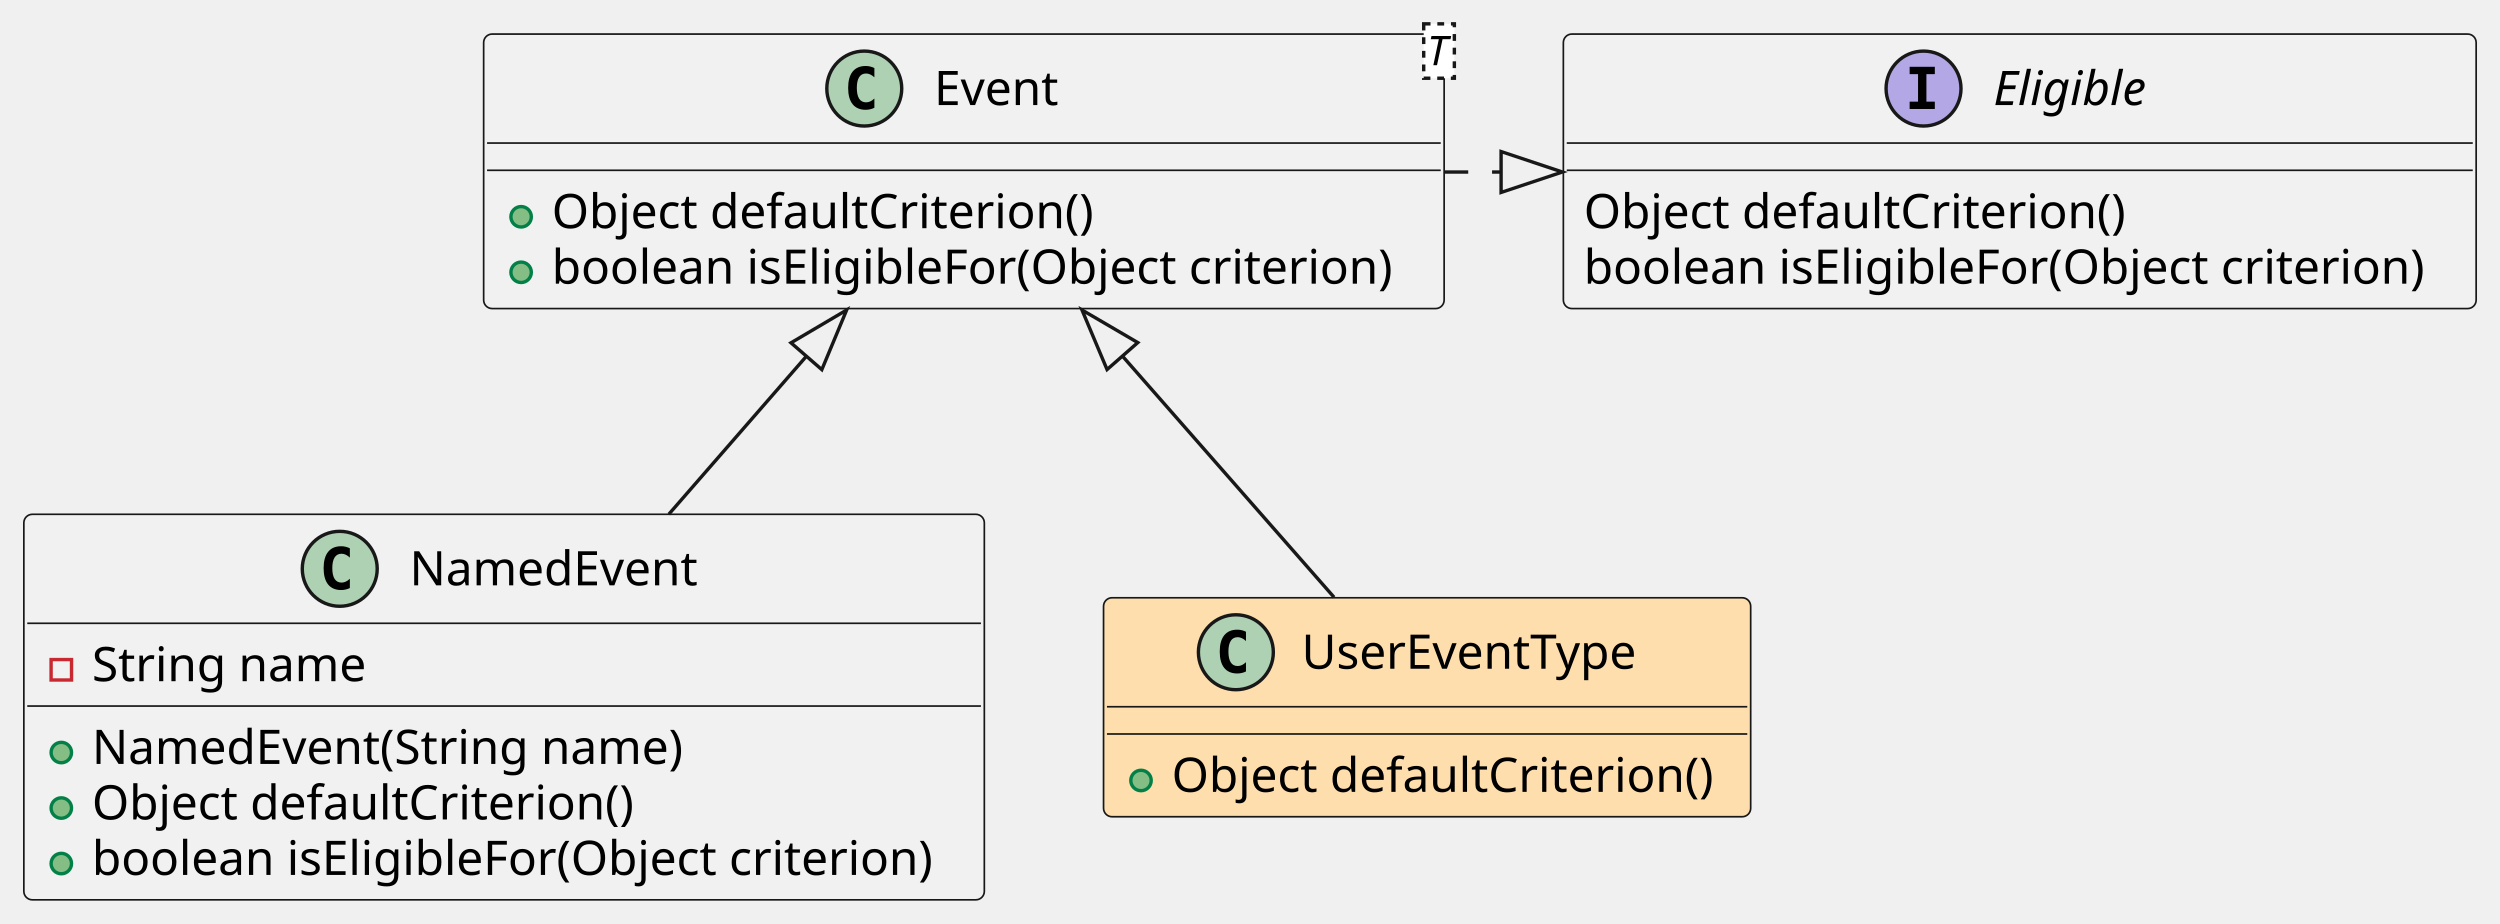
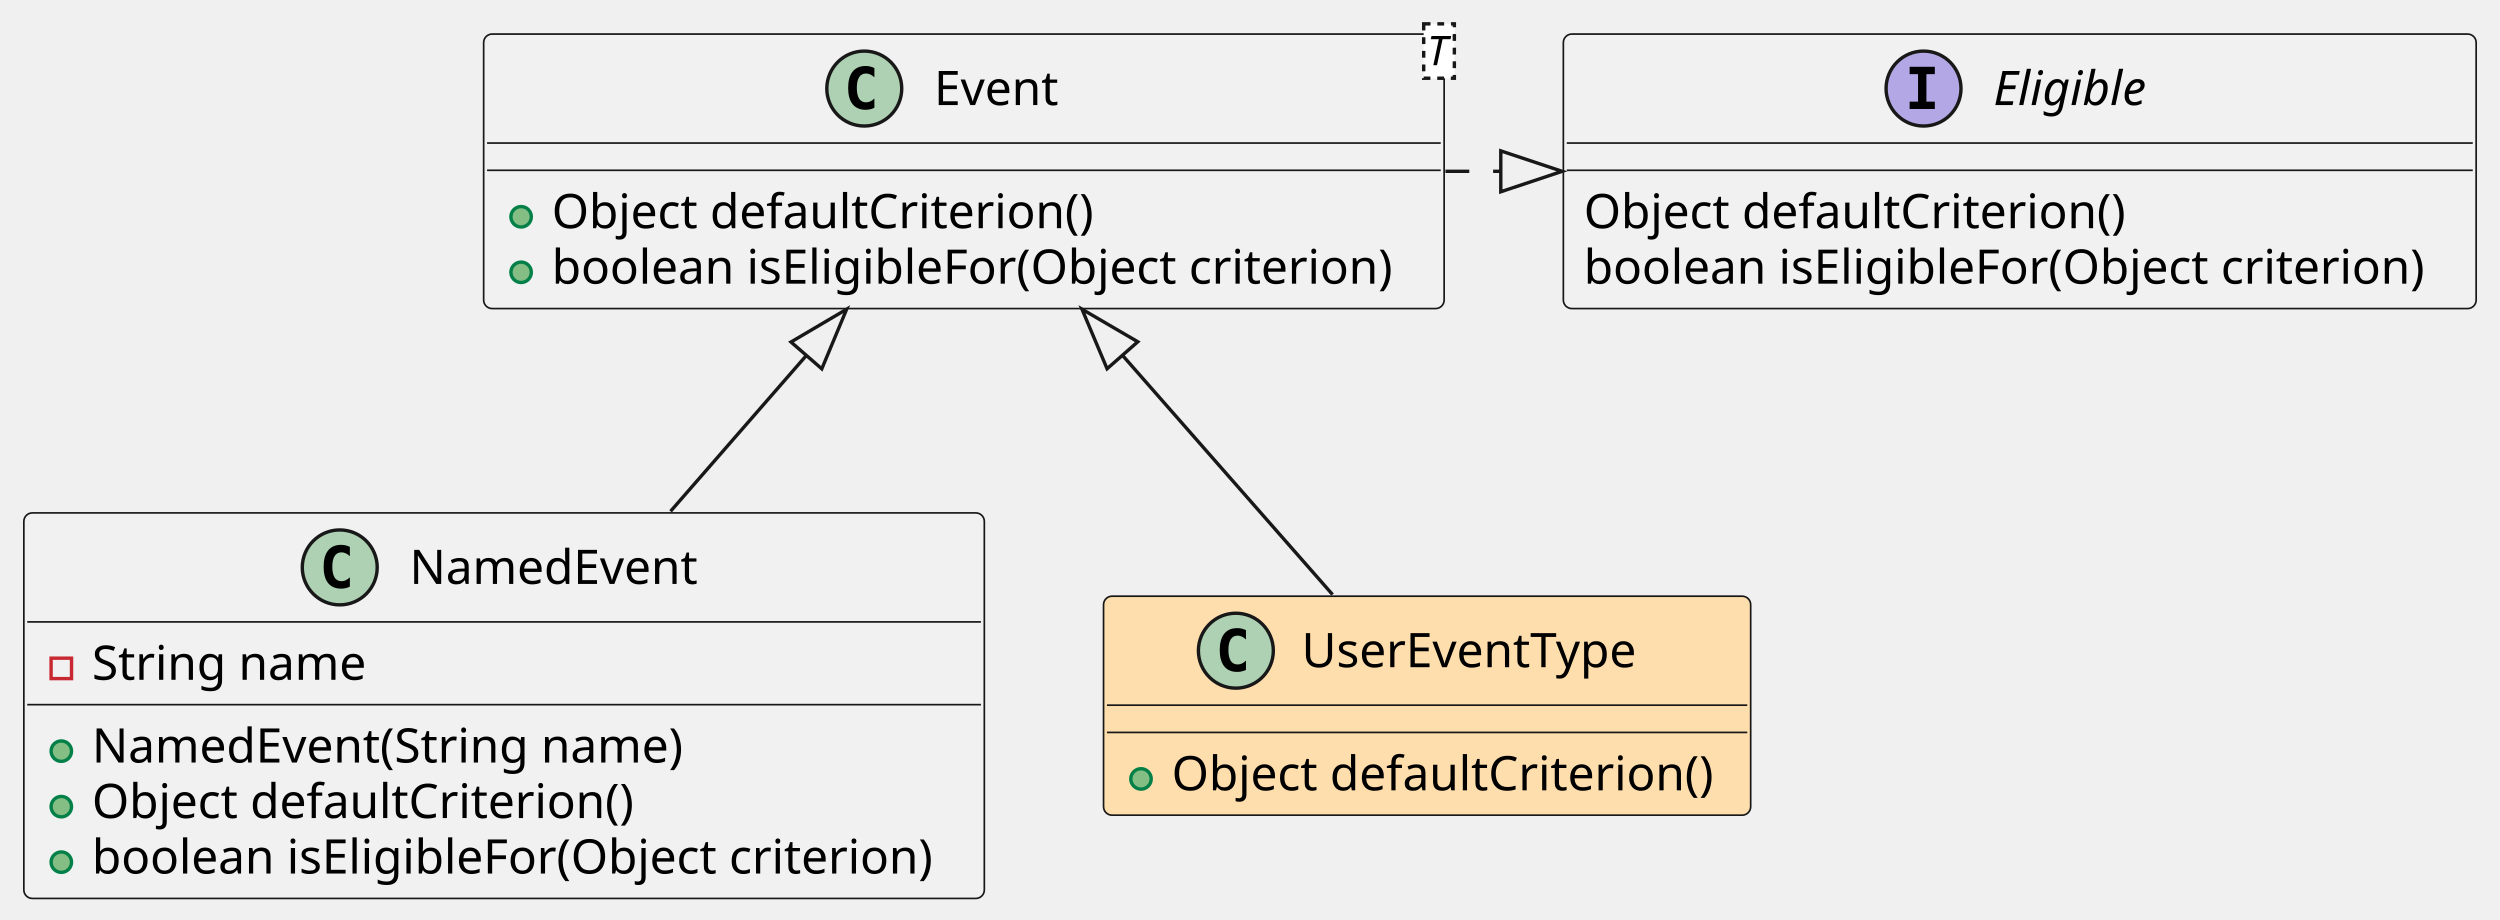
- <svg xmlns="http://www.w3.org/2000/svg" contentStyleType="text/css" height="271px" preserveAspectRatio="none" style="width:734px;height:271px;background:#FFFFFF;" version="1.1" viewBox="0 0 734 271" width="734px" zoomAndPan="magnify">
+ <svg xmlns="http://www.w3.org/2000/svg" contentStyleType="text/css" height="270px" preserveAspectRatio="none" style="width:734px;height:270px;background:#FFFFFF;" version="1.1" viewBox="0 0 734 270" width="734px" zoomAndPan="magnify">
  <defs />
  <g>
    <g id="elem_Eligible">
      <rect codeLine="1" fill="#F1F1F1" height="80.594" id="Eligible" rx="2.5" ry="2.5" style="stroke:#181818;stroke-width:0.5;" width="268" x="459" y="10" />
      <ellipse cx="564.75" cy="26" fill="#B4A7E5" rx="11" ry="11" style="stroke:#181818;stroke-width:1.0;" />
      <path d="M560.672,21.766 L560.672,19.609 L568.062,19.609 L568.062,21.766 L565.594,21.766 L565.594,29.844 L568.062,29.844 L568.062,32 L560.672,32 L560.672,29.844 L563.141,29.844 L563.141,21.766 L560.672,21.766 Z " fill="#000000" />
      <text fill="#000000" font-family="sans-serif" font-size="14" font-style="italic" lengthAdjust="spacing" textLength="48" x="585.25" y="30.847">Eligible</text>
      <line style="stroke:#181818;stroke-width:0.5;" x1="460" x2="726" y1="42" y2="42" />
      <line style="stroke:#181818;stroke-width:0.5;" x1="460" x2="726" y1="50" y2="50" />
      <text fill="#000000" font-family="sans-serif" font-size="14" lengthAdjust="spacing" textLength="164" x="465" y="66.995">Object defaultCriterion()</text>
      <text fill="#000000" font-family="sans-serif" font-size="14" lengthAdjust="spacing" textLength="256" x="465" y="83.292">boolean isEligibleFor(Object criterion)</text>
    </g>
    <g id="elem_Event">
      <rect codeLine="6" fill="#F1F1F1" height="80.594" id="Event" rx="2.5" ry="2.5" style="stroke:#181818;stroke-width:0.5;" width="282" x="142" y="10" />
      <ellipse cx="253.75" cy="26" fill="#ADD1B2" rx="11" ry="11" style="stroke:#181818;stroke-width:1.0;" />
      <path d="M256.719,31.641 Q256.141,31.938 255.5,32.078 Q254.859,32.234 254.156,32.234 Q251.656,32.234 250.328,30.594 Q249.016,28.938 249.016,25.812 Q249.016,22.688 250.328,21.031 Q251.656,19.375 254.156,19.375 Q254.859,19.375 255.5,19.531 Q256.156,19.688 256.719,19.984 L256.719,22.703 Q256.094,22.125 255.5,21.859 Q254.906,21.578 254.281,21.578 Q252.938,21.578 252.25,22.656 Q251.562,23.719 251.562,25.812 Q251.562,27.906 252.25,28.984 Q252.938,30.047 254.281,30.047 Q254.906,30.047 255.5,29.781 Q256.094,29.5 256.719,28.922 L256.719,31.641 Z " fill="#000000" />
      <text fill="#000000" font-family="sans-serif" font-size="14" lengthAdjust="spacing" textLength="39" x="274.25" y="30.847">Event</text>
      <rect fill="#FFFFFF" height="15.969" style="stroke:#181818;stroke-width:1.0;stroke-dasharray:2.0,2.0;" width="9" x="418" y="7" />
      <text fill="#000000" font-family="sans-serif" font-size="12" font-style="italic" lengthAdjust="spacing" textLength="7" x="419" y="19.139">T</text>
      <line style="stroke:#181818;stroke-width:0.5;" x1="143" x2="423" y1="42" y2="42" />
      <line style="stroke:#181818;stroke-width:0.5;" x1="143" x2="423" y1="50" y2="50" />
      <ellipse cx="153" cy="63.648" fill="#84BE84" rx="3" ry="3" style="stroke:#038048;stroke-width:1.0;" />
      <text fill="#000000" font-family="sans-serif" font-size="14" lengthAdjust="spacing" textLength="164" x="162" y="66.995">Object defaultCriterion()</text>
      <ellipse cx="153" cy="79.945" fill="#84BE84" rx="3" ry="3" style="stroke:#038048;stroke-width:1.0;" />
      <text fill="#000000" font-family="sans-serif" font-size="14" lengthAdjust="spacing" textLength="256" x="162" y="83.292">boolean isEligibleFor(Object criterion)</text>
    </g>
    <g id="elem_NamedEvent">
-       <rect codeLine="13" fill="#F1F1F1" height="113.188" id="NamedEvent" rx="2.5" ry="2.5" style="stroke:#181818;stroke-width:0.5;" width="282" x="7" y="151" />
-       <ellipse cx="99.75" cy="167" fill="#ADD1B2" rx="11" ry="11" style="stroke:#181818;stroke-width:1.0;" />
-       <path d="M102.719,172.641 Q102.141,172.938 101.5,173.078 Q100.859,173.234 100.156,173.234 Q97.656,173.234 96.328,171.594 Q95.016,169.938 95.016,166.812 Q95.016,163.688 96.328,162.031 Q97.656,160.375 100.156,160.375 Q100.859,160.375 101.5,160.531 Q102.156,160.688 102.719,160.984 L102.719,163.703 Q102.094,163.125 101.5,162.859 Q100.906,162.578 100.281,162.578 Q98.938,162.578 98.25,163.656 Q97.562,164.719 97.562,166.812 Q97.562,168.906 98.25,169.984 Q98.938,171.047 100.281,171.047 Q100.906,171.047 101.5,170.781 Q102.094,170.5 102.719,169.922 L102.719,172.641 Z " fill="#000000" />
-       <text fill="#000000" font-family="sans-serif" font-size="14" lengthAdjust="spacing" textLength="88" x="120.25" y="171.847">NamedEvent</text>
-       <line style="stroke:#181818;stroke-width:0.5;" x1="8" x2="288" y1="183" y2="183" />
-       <rect fill="none" height="6" style="stroke:#C82930;stroke-width:1.0;" width="6" x="15" y="193.648" />
-       <text fill="#000000" font-family="sans-serif" font-size="14" lengthAdjust="spacing" textLength="83" x="27" y="199.995">String name</text>
-       <line style="stroke:#181818;stroke-width:0.5;" x1="8" x2="288" y1="207.297" y2="207.297" />
-       <ellipse cx="18" cy="220.945" fill="#84BE84" rx="3" ry="3" style="stroke:#038048;stroke-width:1.0;" />
-       <text fill="#000000" font-family="sans-serif" font-size="14" lengthAdjust="spacing" textLength="181" x="27" y="224.292">NamedEvent(String name)</text>
-       <ellipse cx="18" cy="237.242" fill="#84BE84" rx="3" ry="3" style="stroke:#038048;stroke-width:1.0;" />
-       <text fill="#000000" font-family="sans-serif" font-size="14" lengthAdjust="spacing" textLength="164" x="27" y="240.589">Object defaultCriterion()</text>
-       <ellipse cx="18" cy="253.539" fill="#84BE84" rx="3" ry="3" style="stroke:#038048;stroke-width:1.0;" />
-       <text fill="#000000" font-family="sans-serif" font-size="14" lengthAdjust="spacing" textLength="256" x="27" y="256.886">boolean isEligibleFor(Object criterion)</text>
+       <rect codeLine="13" fill="#F1F1F1" height="113.188" id="NamedEvent" rx="2.5" ry="2.5" style="stroke:#181818;stroke-width:0.5;" width="282" x="7" y="150.59" />
+       <ellipse cx="99.75" cy="166.59" fill="#ADD1B2" rx="11" ry="11" style="stroke:#181818;stroke-width:1.0;" />
+       <path d="M102.719,172.231 Q102.141,172.528 101.5,172.668 Q100.859,172.824 100.156,172.824 Q97.656,172.824 96.328,171.184 Q95.016,169.528 95.016,166.403 Q95.016,163.278 96.328,161.621 Q97.656,159.965 100.156,159.965 Q100.859,159.965 101.5,160.121 Q102.156,160.278 102.719,160.574 L102.719,163.293 Q102.094,162.715 101.5,162.449 Q100.906,162.168 100.281,162.168 Q98.938,162.168 98.25,163.246 Q97.562,164.309 97.562,166.403 Q97.562,168.496 98.25,169.574 Q98.938,170.637 100.281,170.637 Q100.906,170.637 101.5,170.371 Q102.094,170.09 102.719,169.512 L102.719,172.231 Z " fill="#000000" />
+       <text fill="#000000" font-family="sans-serif" font-size="14" lengthAdjust="spacing" textLength="88" x="120.25" y="171.437">NamedEvent</text>
+       <line style="stroke:#181818;stroke-width:0.5;" x1="8" x2="288" y1="182.59" y2="182.59" />
+       <rect fill="none" height="6" style="stroke:#C82930;stroke-width:1.0;" width="6" x="15" y="193.238" />
+       <text fill="#000000" font-family="sans-serif" font-size="14" lengthAdjust="spacing" textLength="83" x="27" y="199.585">String name</text>
+       <line style="stroke:#181818;stroke-width:0.5;" x1="8" x2="288" y1="206.887" y2="206.887" />
+       <ellipse cx="18" cy="220.535" fill="#84BE84" rx="3" ry="3" style="stroke:#038048;stroke-width:1.0;" />
+       <text fill="#000000" font-family="sans-serif" font-size="14" lengthAdjust="spacing" textLength="181" x="27" y="223.882">NamedEvent(String name)</text>
+       <ellipse cx="18" cy="236.832" fill="#84BE84" rx="3" ry="3" style="stroke:#038048;stroke-width:1.0;" />
+       <text fill="#000000" font-family="sans-serif" font-size="14" lengthAdjust="spacing" textLength="164" x="27" y="240.179">Object defaultCriterion()</text>
+       <ellipse cx="18" cy="253.129" fill="#84BE84" rx="3" ry="3" style="stroke:#038048;stroke-width:1.0;" />
+       <text fill="#000000" font-family="sans-serif" font-size="14" lengthAdjust="spacing" textLength="256" x="27" y="256.476">boolean isEligibleFor(Object criterion)</text>
    </g>
    <g id="elem_UserEventType">
-       <rect codeLine="21" fill="#FFDEAD" height="64.297" id="UserEventType" rx="2.5" ry="2.5" style="stroke:#181818;stroke-width:0.5;" width="190" x="324" y="175.5" />
-       <ellipse cx="362.85" cy="191.5" fill="#ADD1B2" rx="11" ry="11" style="stroke:#181818;stroke-width:1.0;" />
-       <path d="M365.819,197.141 Q365.241,197.438 364.6,197.578 Q363.959,197.734 363.256,197.734 Q360.756,197.734 359.428,196.094 Q358.116,194.438 358.116,191.312 Q358.116,188.188 359.428,186.531 Q360.756,184.875 363.256,184.875 Q363.959,184.875 364.6,185.031 Q365.256,185.188 365.819,185.484 L365.819,188.203 Q365.194,187.625 364.6,187.359 Q364.006,187.078 363.381,187.078 Q362.038,187.078 361.35,188.156 Q360.663,189.219 360.663,191.312 Q360.663,193.406 361.35,194.484 Q362.038,195.547 363.381,195.547 Q364.006,195.547 364.6,195.281 Q365.194,195 365.819,194.422 L365.819,197.141 Z " fill="#000000" />
-       <text fill="#000000" font-family="sans-serif" font-size="14" lengthAdjust="spacing" textLength="105" x="382.15" y="196.347">UserEventType</text>
-       <line style="stroke:#181818;stroke-width:0.5;" x1="325" x2="513" y1="207.5" y2="207.5" />
-       <line style="stroke:#181818;stroke-width:0.5;" x1="325" x2="513" y1="215.5" y2="215.5" />
-       <ellipse cx="335" cy="229.148" fill="#84BE84" rx="3" ry="3" style="stroke:#038048;stroke-width:1.0;" />
-       <text fill="#000000" font-family="sans-serif" font-size="14" lengthAdjust="spacing" textLength="164" x="344" y="232.495">Object defaultCriterion()</text>
+       <rect codeLine="21" fill="#FFDEAD" height="64.297" id="UserEventType" rx="2.5" ry="2.5" style="stroke:#181818;stroke-width:0.5;" width="190" x="324" y="175.04" />
+       <ellipse cx="362.85" cy="191.04" fill="#ADD1B2" rx="11" ry="11" style="stroke:#181818;stroke-width:1.0;" />
+       <path d="M365.819,196.681 Q365.241,196.977 364.6,197.118 Q363.959,197.274 363.256,197.274 Q360.756,197.274 359.428,195.634 Q358.116,193.977 358.116,190.852 Q358.116,187.727 359.428,186.071 Q360.756,184.415 363.256,184.415 Q363.959,184.415 364.6,184.571 Q365.256,184.727 365.819,185.024 L365.819,187.743 Q365.194,187.165 364.6,186.899 Q364.006,186.618 363.381,186.618 Q362.038,186.618 361.35,187.696 Q360.663,188.759 360.663,190.852 Q360.663,192.946 361.35,194.024 Q362.038,195.087 363.381,195.087 Q364.006,195.087 364.6,194.821 Q365.194,194.54 365.819,193.962 L365.819,196.681 Z " fill="#000000" />
+       <text fill="#000000" font-family="sans-serif" font-size="14" lengthAdjust="spacing" textLength="105" x="382.15" y="195.887">UserEventType</text>
+       <line style="stroke:#181818;stroke-width:0.5;" x1="325" x2="513" y1="207.04" y2="207.04" />
+       <line style="stroke:#181818;stroke-width:0.5;" x1="325" x2="513" y1="215.04" y2="215.04" />
+       <ellipse cx="335" cy="228.688" fill="#84BE84" rx="3" ry="3" style="stroke:#038048;stroke-width:1.0;" />
+       <text fill="#000000" font-family="sans-serif" font-size="14" lengthAdjust="spacing" textLength="164" x="344" y="232.035">Object defaultCriterion()</text>
    </g>
    <g id="link_Event_Eligible">
-       <path codeLine="11" d="M424.07,50.5 C435.62,50.5 429.17,50.5 440.72,50.5 " fill="none" id="Event-to-Eligible" style="stroke:#181818;stroke-width:1.0;stroke-dasharray:7.0,7.0;" />
-       <polygon fill="none" points="458.72,50.5,440.72,44.5,440.72,56.5,458.72,50.5" style="stroke:#181818;stroke-width:1.0;" />
+       <path codeLine="11" d="M424.38,50.3 C435.79,50.3 429.21,50.3 440.63,50.3 " fill="none" id="Event-to-Eligible" style="stroke:#181818;stroke-width:1.0;stroke-dasharray:7.0,7.0;" />
+       <polygon fill="none" points="458.63,50.3,440.63,44.3,440.63,56.3,458.63,50.3" style="stroke:#181818;stroke-width:1.0;" />
    </g>
    <g id="link_Event_NamedEvent">
-       <path codeLine="19" d="M236.762,104.587 C220.912,122.797 213.63,131.15 196.36,150.98 " fill="none" id="Event-backto-NamedEvent" style="stroke:#181818;stroke-width:1.0;" />
-       <polygon fill="none" points="248.58,91.01,232.237,100.648,241.288,108.526,248.58,91.01" style="stroke:#181818;stroke-width:1.0;" />
+       <path codeLine="19" d="M236.756,104.352 C221.056,122.371 214.01,130.45 196.87,150.12 " fill="none" id="Event-backto-NamedEvent" style="stroke:#181818;stroke-width:1.0;" />
+       <polygon fill="none" points="248.58,90.78,232.232,100.41,241.28,108.293,248.58,90.78" style="stroke:#181818;stroke-width:1.0;" />
    </g>
    <g id="link_Event_UserEventType">
-       <path codeLine="24" d="M329.542,104.54 C352.522,130.73 370.38,151.08 391.68,175.36 " fill="none" id="Event-backto-UserEventType" style="stroke:#181818;stroke-width:1.0;" />
-       <polygon fill="none" points="317.67,91.01,325.032,108.497,334.052,100.583,317.67,91.01" style="stroke:#181818;stroke-width:1.0;" />
+       <path codeLine="24" d="M329.546,104.306 C352.366,130.296 369.97,150.35 391.24,174.57 " fill="none" id="Event-backto-UserEventType" style="stroke:#181818;stroke-width:1.0;" />
+       <polygon fill="none" points="317.67,90.78,325.038,108.265,334.055,100.347,317.67,90.78" style="stroke:#181818;stroke-width:1.0;" />
    </g>
  </g>
</svg>
